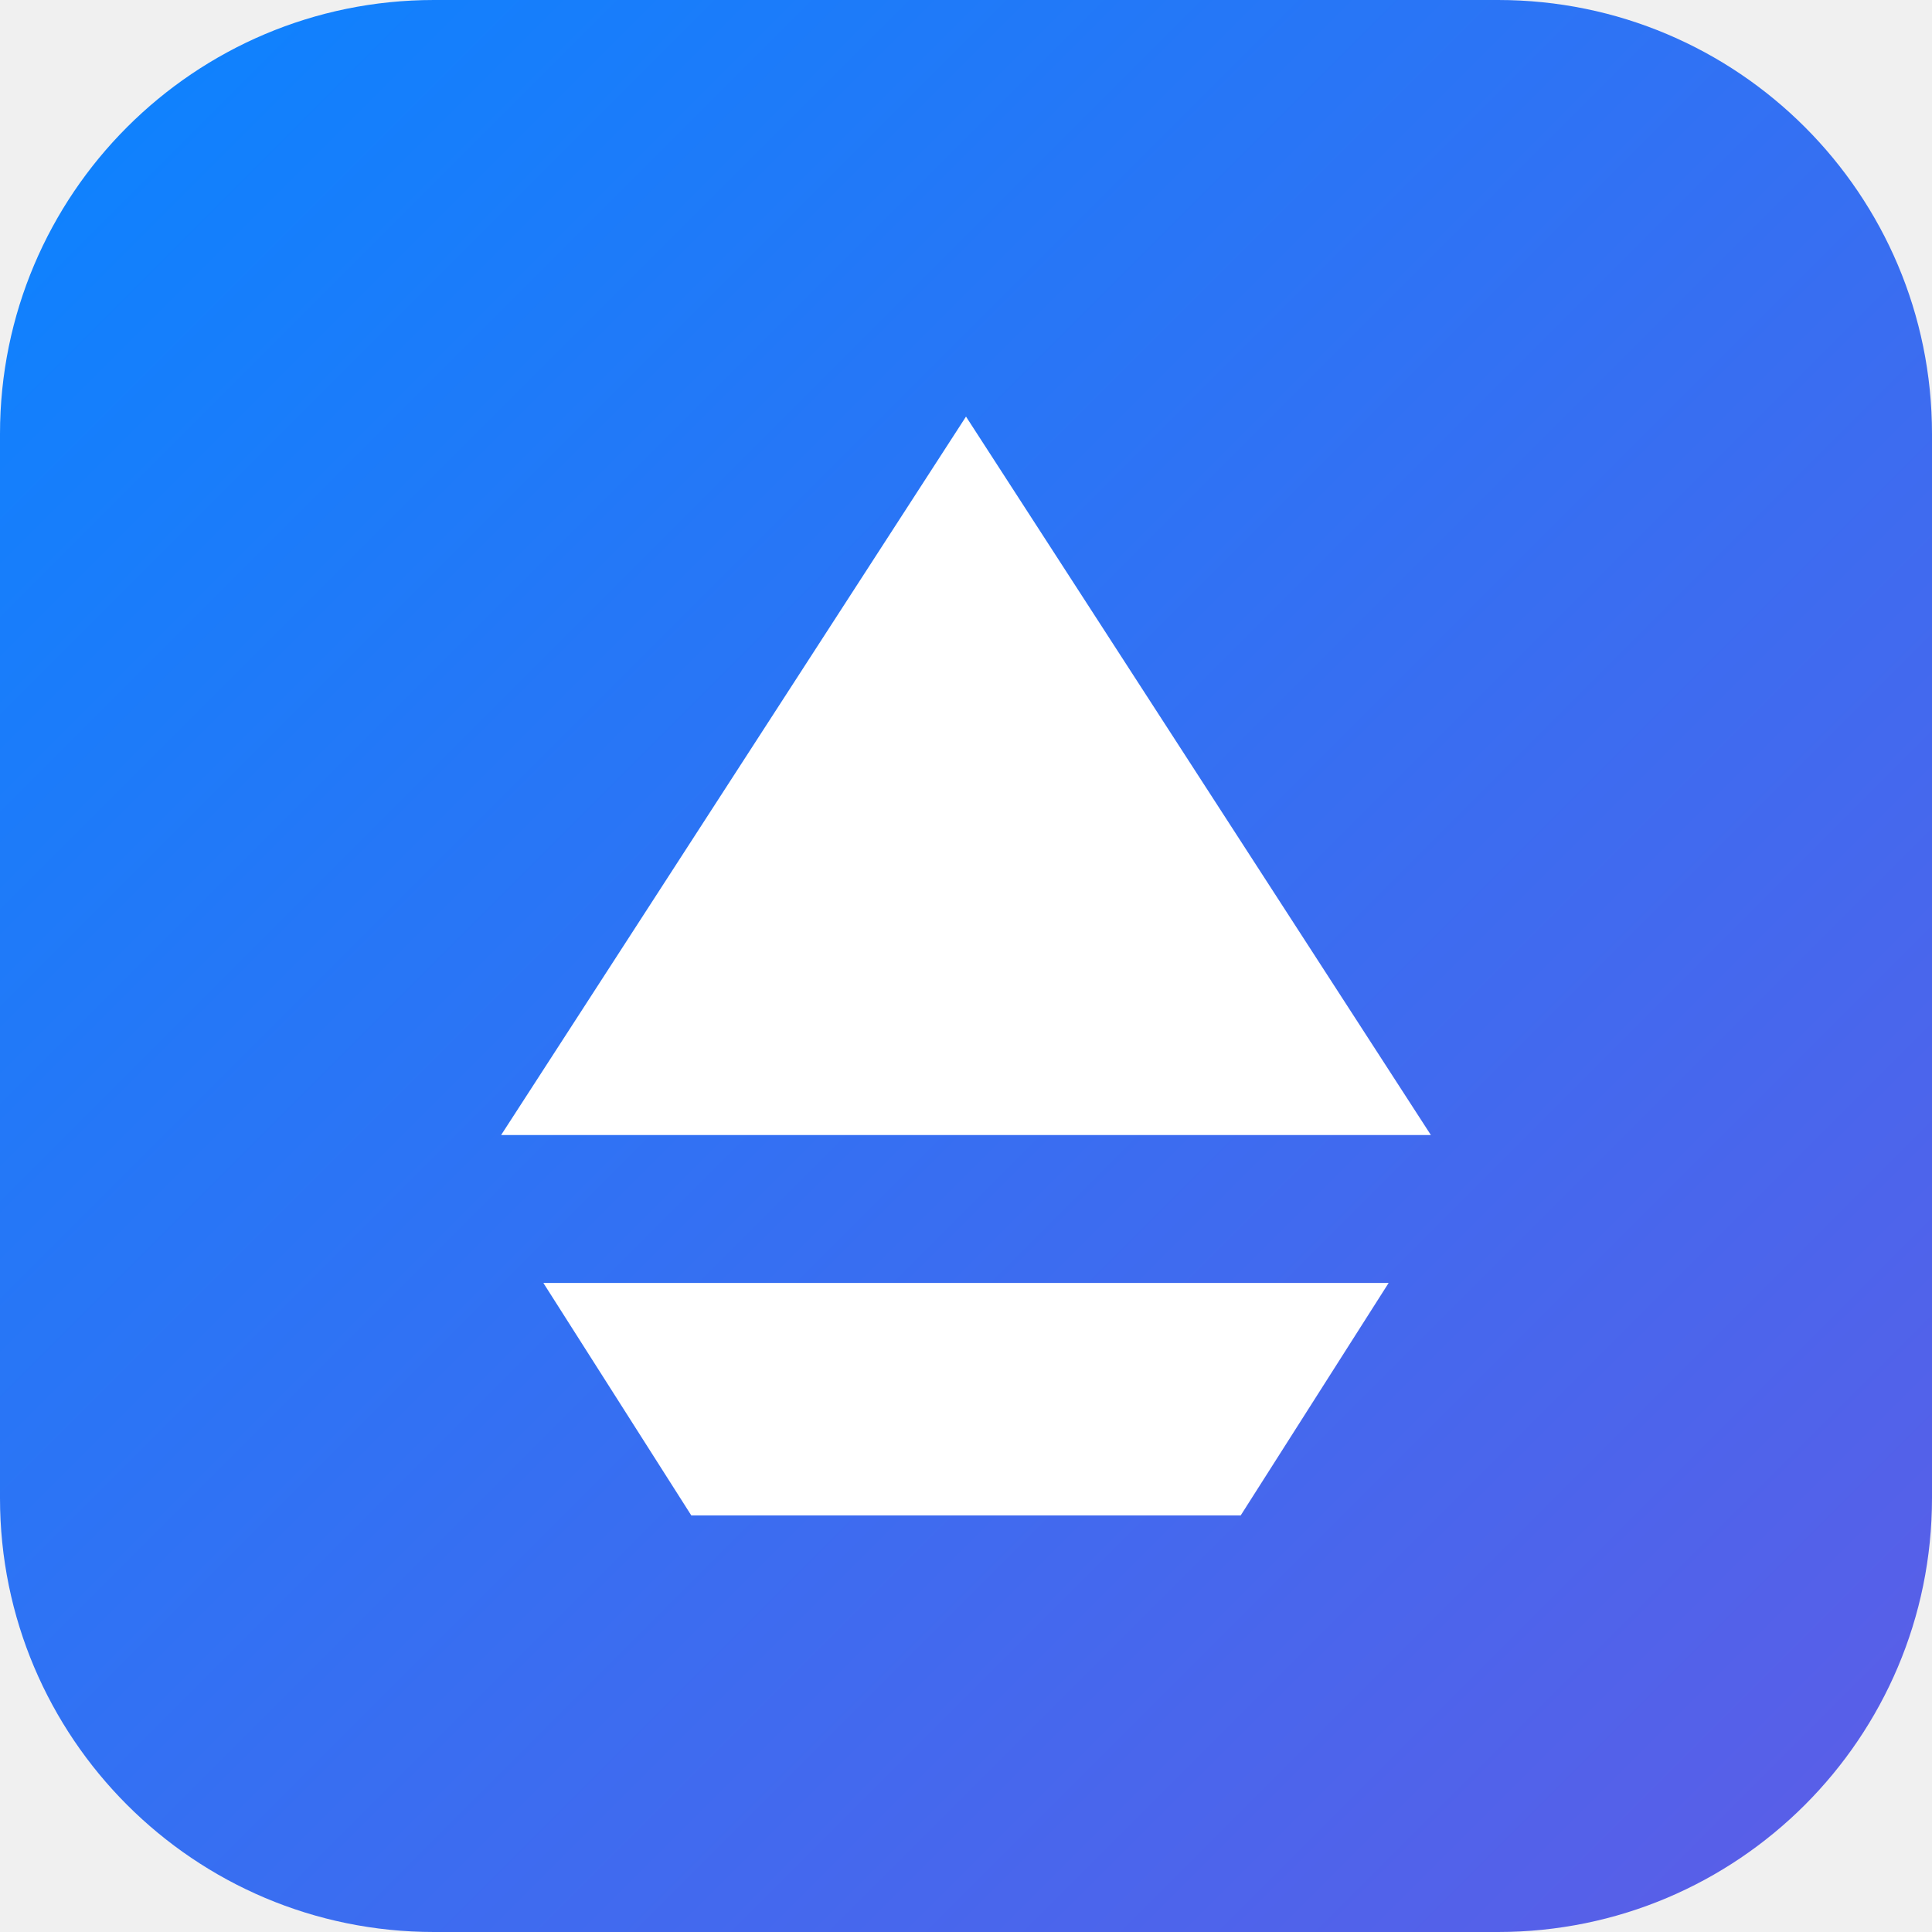
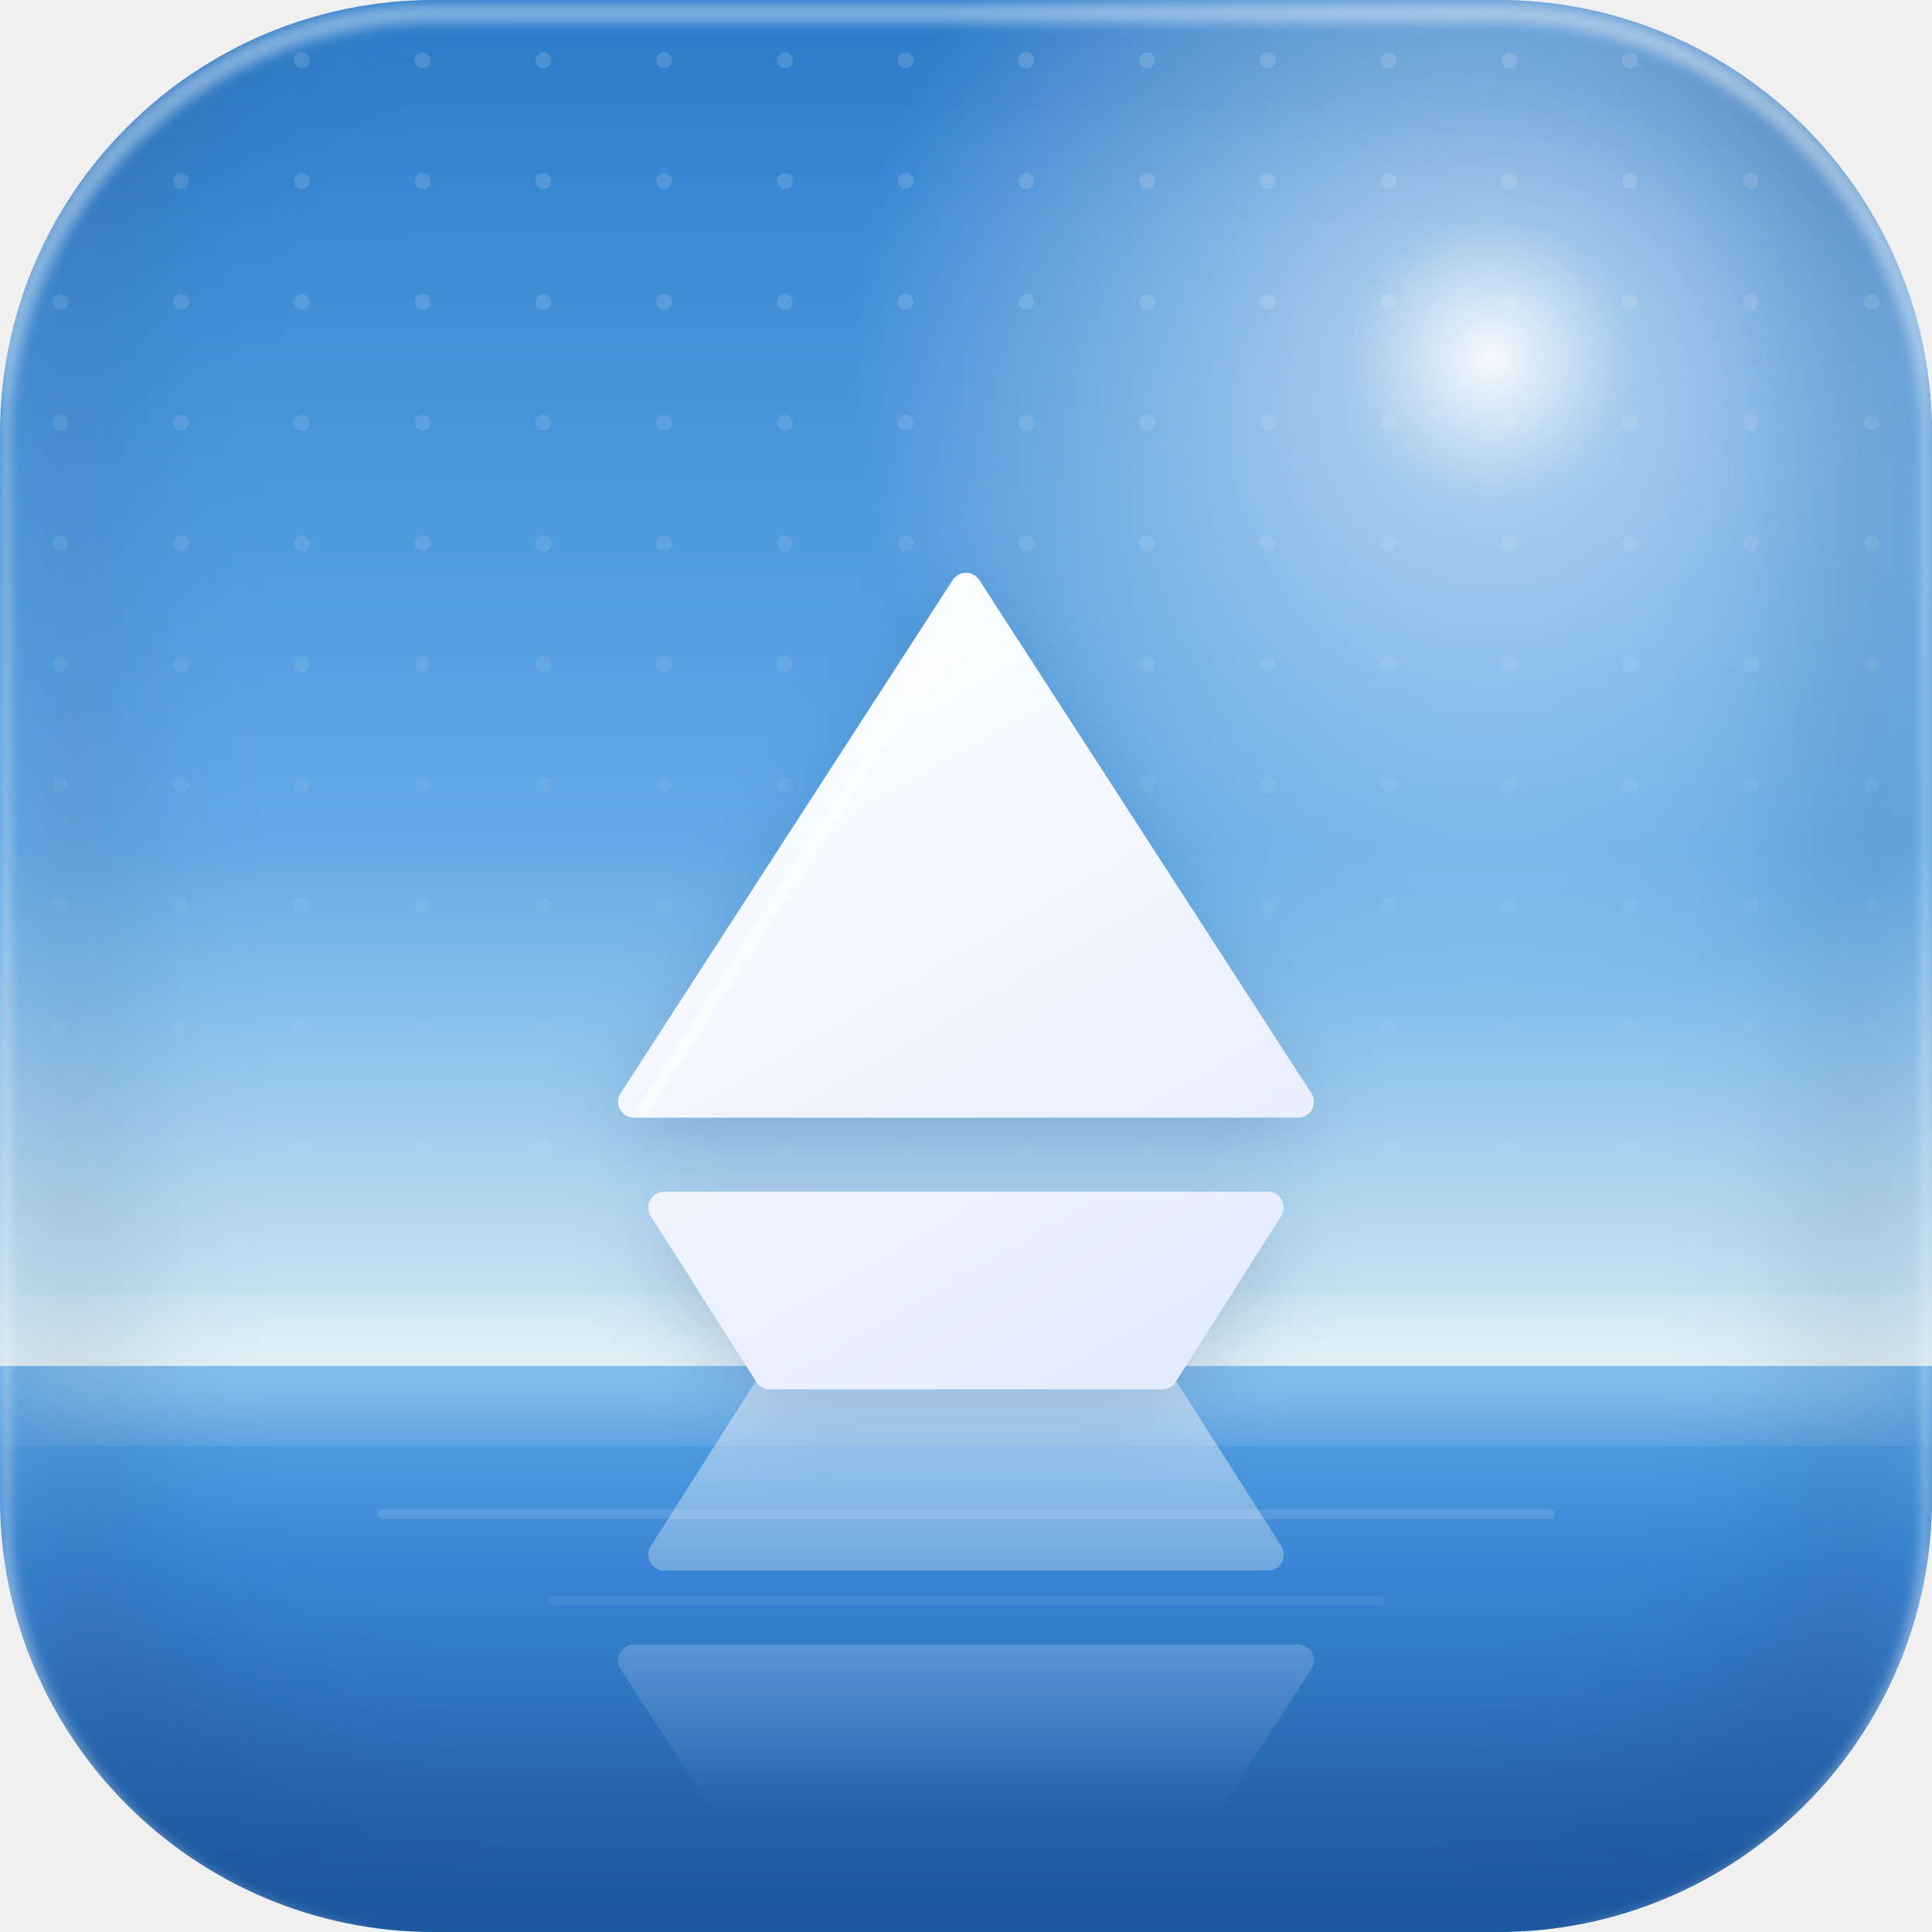
<svg xmlns="http://www.w3.org/2000/svg" width="1024" height="1024" viewBox="0 0 1024 1024">
  <defs>
-     <linearGradient id="bg" x1="0" y1="0" x2="1" y2="1">
-       <stop offset="0" stop-color="#0a84ff" />
-       <stop offset="1" stop-color="#5e5ce6" />
+     <clipPath id="tile">
+       <rect width="1024" height="1024" rx="230" />
+     </clipPath>
+     <filter id="ring" x="-300" y="-300" width="1624" height="1624" filterUnits="userSpaceOnUse">
+       <feGaussianBlur stdDeviation="40" />
+     </filter>
+     <filter id="rim" x="-300" y="-300" width="1624" height="1624" filterUnits="userSpaceOnUse">
+       <feGaussianBlur stdDeviation="3" />
+     </filter>
+     <filter id="soft" x="-50%" y="-50%" width="200%" height="200%">
+       <feGaussianBlur stdDeviation="0.55" />
+     </filter>
+     <filter id="haze" x="-50%" y="-50%" width="200%" height="200%">
+       <feGaussianBlur stdDeviation="30" />
+     </filter>
+     <linearGradient id="sky" x1="0" y1="0" x2="0" y2="724" gradientUnits="userSpaceOnUse">
+       <stop offset="0" stop-color="#2f7fce" />
+       <stop offset=".62" stop-color="#62aae7" />
+       <stop offset="1" stop-color="#d6ebf3" />
    </linearGradient>
+     <linearGradient id="sea" x1="0" y1="724" x2="0" y2="1024" gradientUnits="userSpaceOnUse">
+       <stop offset="0" stop-color="#5aa7e6" />
+       <stop offset=".35" stop-color="#3a86d4" />
+       <stop offset="1" stop-color="#1c5aa3" />
+     </linearGradient>
+     <radialGradient id="sun" cx="790" cy="190" r="340" gradientUnits="userSpaceOnUse">
+       <stop offset="0" stop-color="#fff" stop-opacity=".95" />
+       <stop offset=".22" stop-color="#fff" stop-opacity=".5" />
+       <stop offset="1" stop-color="#fff" stop-opacity="0" />
+     </radialGradient>
+     <linearGradient id="sail" x1="3" y1="0.8" x2="9" y2="11.2" gradientUnits="userSpaceOnUse">
+       <stop offset="0" stop-color="#ffffff" />
+       <stop offset="1" stop-color="#e3ebff" />
+     </linearGradient>
+     <pattern id="dots" width="64" height="64" patternUnits="userSpaceOnUse">
+       <circle cx="32" cy="32" r="4.2" fill="#fff" fill-opacity=".16" />
+     </pattern>
+     <linearGradient id="dotsFade" x1="0" y1="0" x2="0" y2="700" gradientUnits="userSpaceOnUse">
+       <stop offset="0" stop-color="#fff" />
+       <stop offset="1" stop-color="#fff" stop-opacity="0" />
+     </linearGradient>
+     <mask id="dotsMask">
+       <rect width="1024" height="724" fill="url(#dotsFade)" />
+     </mask>
+     <linearGradient id="reflFade" x1="0" y1="728" x2="0" y2="960" gradientUnits="userSpaceOnUse">
+       <stop offset="0" stop-color="#fff" stop-opacity=".5" />
+       <stop offset="1" stop-color="#fff" stop-opacity="0" />
+     </linearGradient>
+     <mask id="reflMask">
+       <rect y="724" width="1024" height="300" fill="url(#reflFade)" />
+     </mask>
  </defs>
-   <rect width="1024" height="1024" rx="230" fill="url(#bg)" />
-   <g transform="translate(176,176) scale(56)" fill="#ffffff">
-     <path d="M6 0.8L10.4 7.6H1.6L6 0.8ZM2 9H10L8.6 11.2H3.4L2 9Z" />
+   <g clip-path="url(#tile)">
+     <rect width="1024" height="1024" fill="url(#sky)" />
+     <g mask="url(#dotsMask)">
+       <rect width="1024" height="724" fill="url(#dots)" />
+     </g>
+     <rect width="1024" height="1024" fill="url(#sun)" />
+     <rect y="724" width="1024" height="300" fill="url(#sea)" />
+     <rect y="706" width="1024" height="40" fill="#fff" opacity=".5" filter="url(#haze)" />
+     <g mask="url(#reflMask)">
+       <g transform="translate(0 1464) scale(1 -1)">
+         <g transform="translate(272 280) scale(40)">
+           <path d="M6 0.8L10.4 7.6H1.6L6 0.8Z" fill="#fff" stroke="#fff" stroke-width=".42" stroke-linejoin="round" />
+           <path d="M2 9H10L8.6 11.2H3.4L2 9Z" fill="#fff" stroke="#fff" stroke-width=".42" stroke-linejoin="round" />
+         </g>
+       </g>
+     </g>
+     <rect x="200" y="800" width="624" height="5" rx="2.5" fill="#fff" opacity=".12" />
+     <rect x="290" y="846" width="444" height="5" rx="2.5" fill="#fff" opacity=".07" />
+     <g transform="translate(272 280) scale(40)">
+       <g opacity=".22" filter="url(#soft)" transform="translate(0 .3)">
+         <path d="M6 0.8L10.4 7.6H1.6L6 0.8Z" fill="#123a78" stroke="#123a78" stroke-width=".42" stroke-linejoin="round" />
+         <path d="M2 9H10L8.6 11.2H3.4L2 9Z" fill="#123a78" stroke="#123a78" stroke-width=".42" stroke-linejoin="round" />
+       </g>
+       <path d="M6 0.8L10.4 7.6H1.6L6 0.8Z" fill="url(#sail)" stroke="url(#sail)" stroke-width=".42" stroke-linejoin="round" />
+       <path d="M2 9H10L8.6 11.2H3.4L2 9Z" fill="url(#sail)" stroke="url(#sail)" stroke-width=".42" stroke-linejoin="round" />
+       <path d="M6 0.8L1.6 7.6" stroke="#fff" stroke-opacity=".55" stroke-width=".16" stroke-linecap="round" transform="translate(.12 .1)" />
+     </g>
+     <rect x="0" y="-22" width="1024" height="1024" rx="230" fill="none" stroke="#0b2a55" stroke-width="110" opacity=".18" filter="url(#ring)" />
+     <rect x="0" y="7" width="1024" height="1024" rx="230" fill="none" stroke="#fff" stroke-width="10" opacity=".4" filter="url(#rim)" />
  </g>
</svg>
